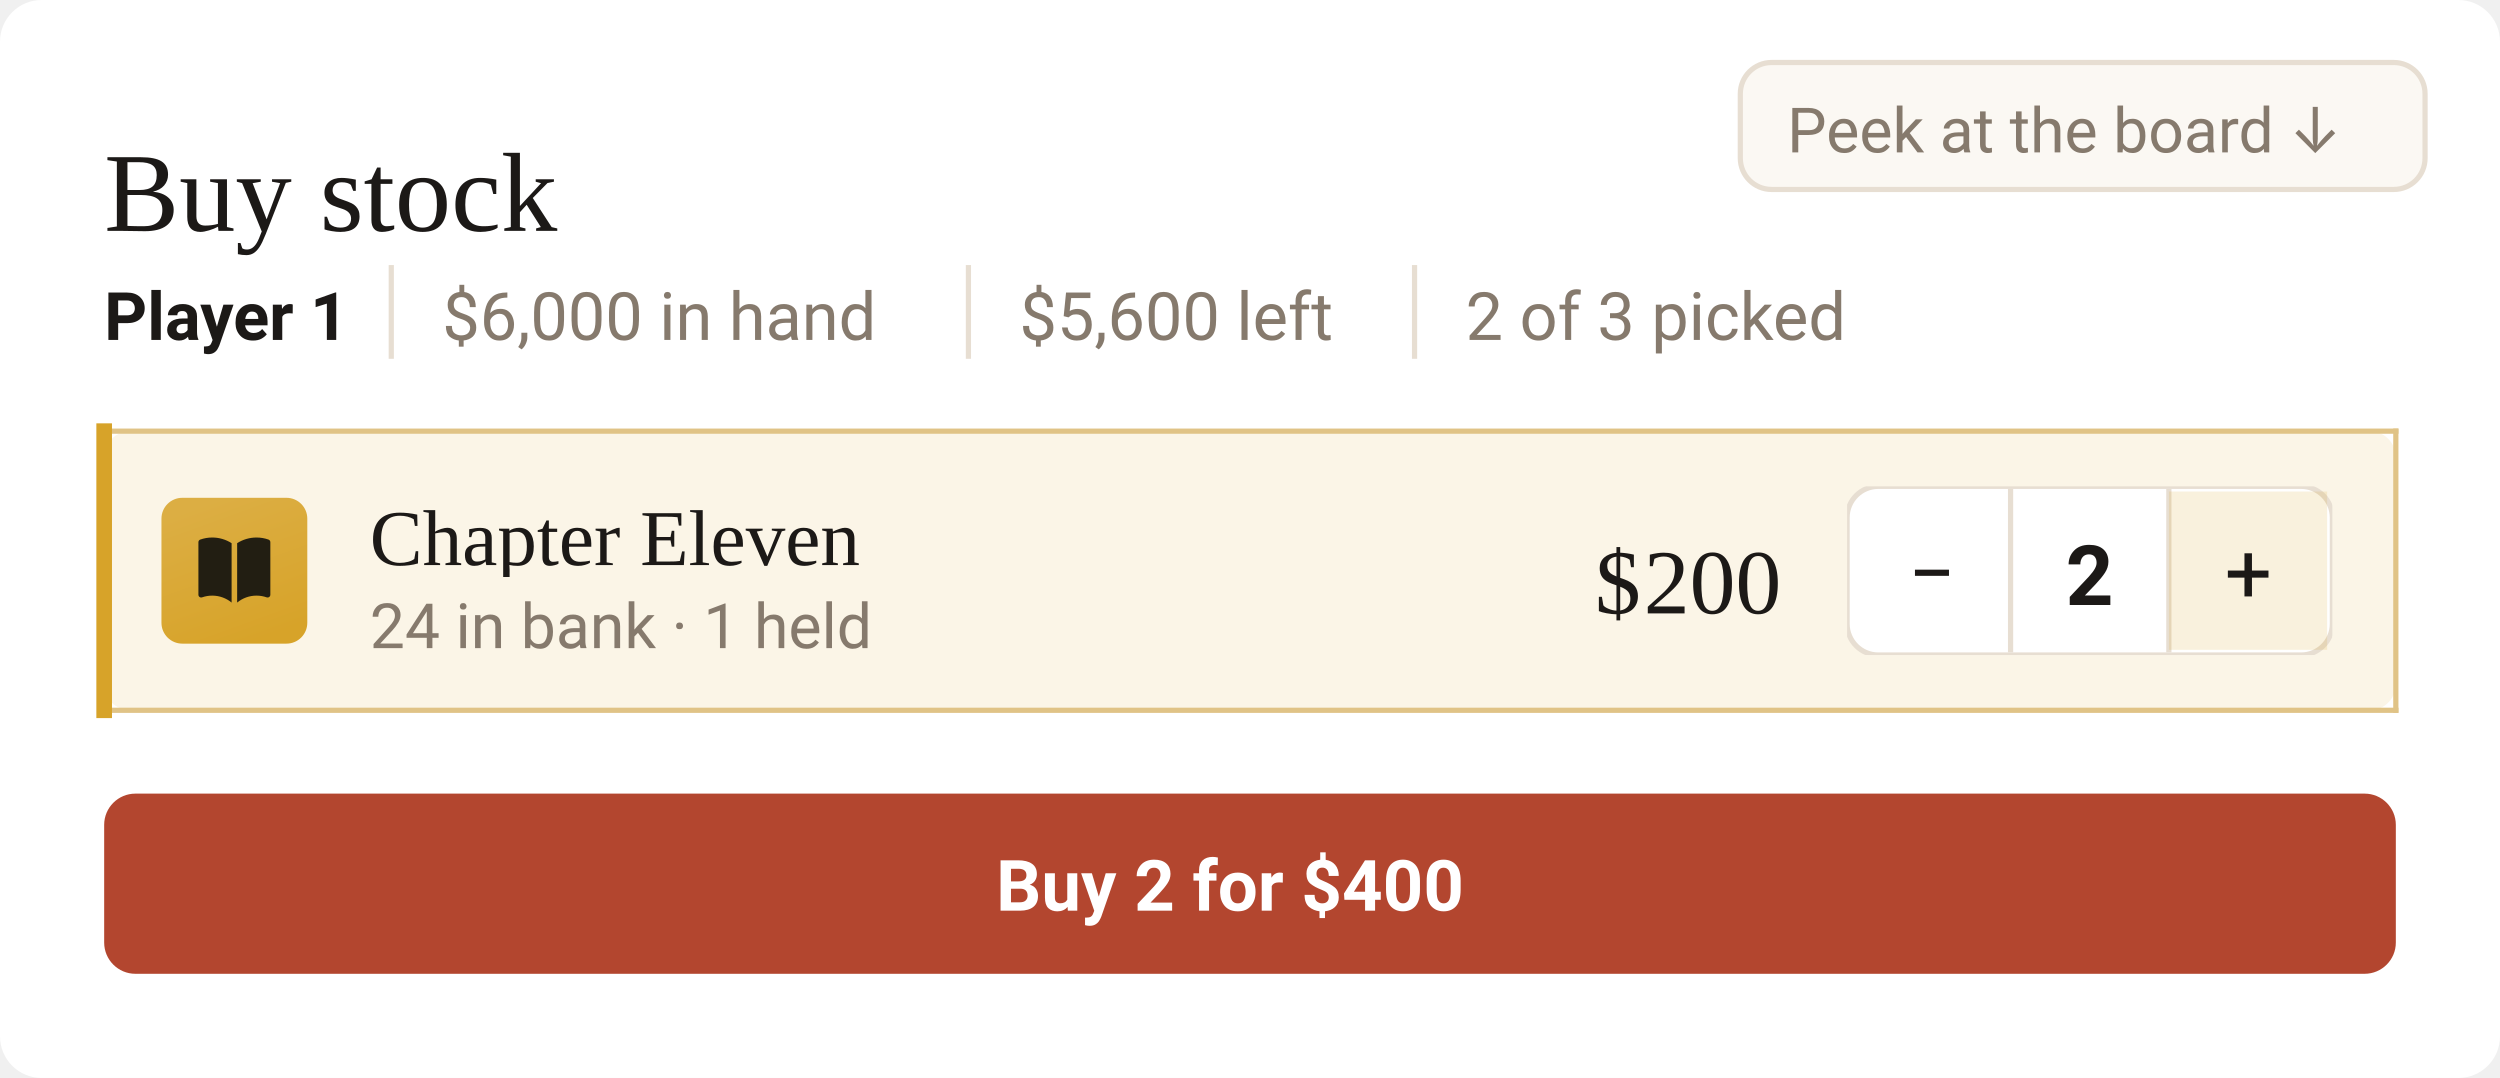
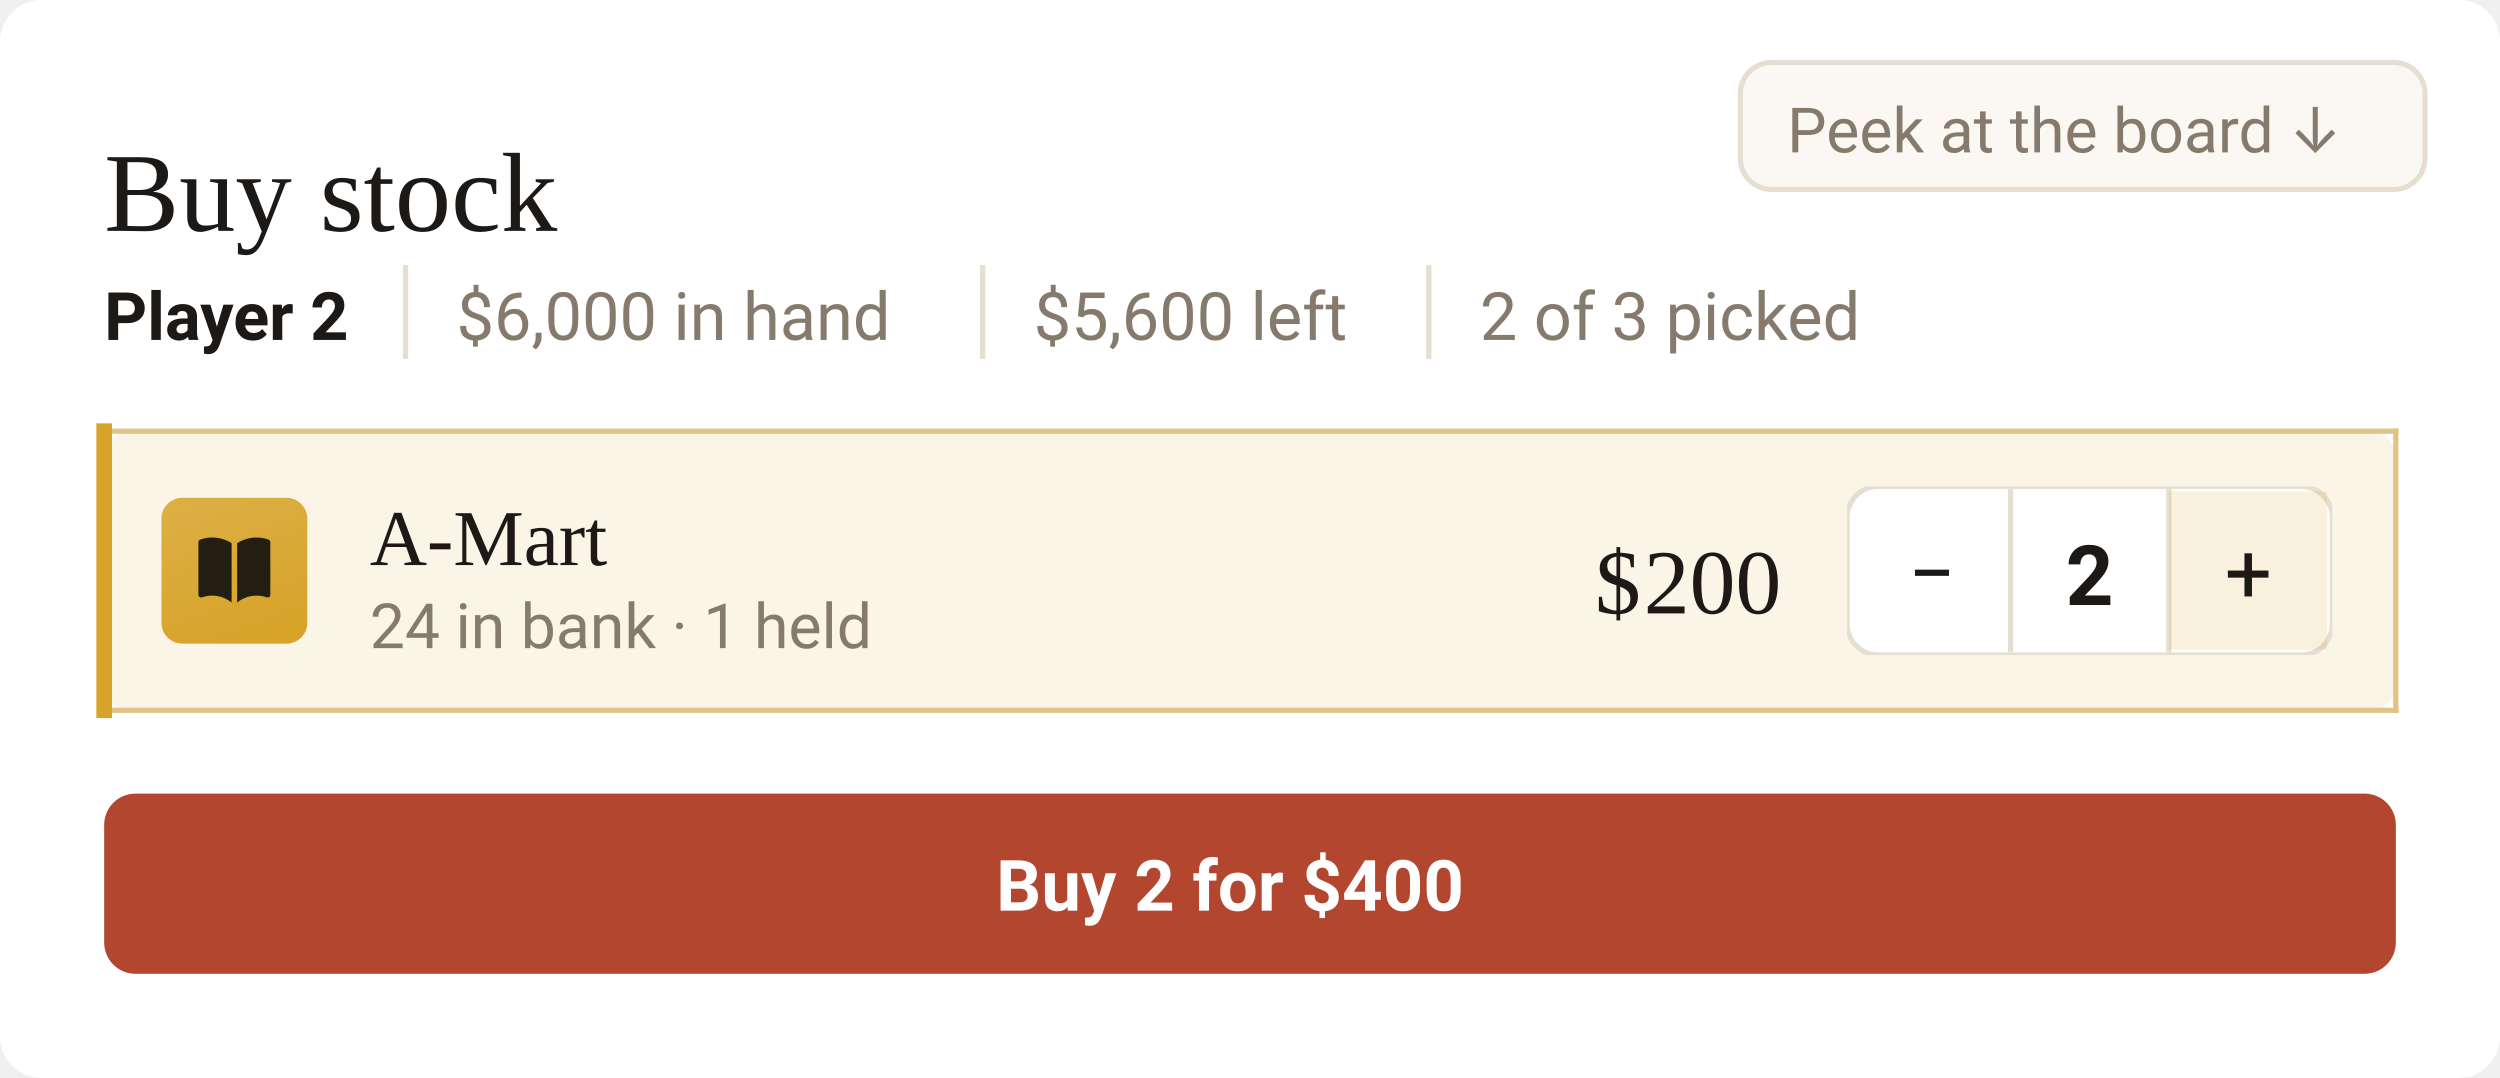
<svg xmlns="http://www.w3.org/2000/svg" data-stacking-context="true" aria-owns="radix-_r_9_" width="480" height="206.969" viewBox="480 346.516 480 206.969">
  <style />
  <g data-stacking-layer="rootBackgroundAndBorders" />
  <g data-stacking-layer="childStackingContextsWithNegativeStackLevels" />
  <g data-stacking-layer="inFlowNonInlineNonPositionedDescendants" />
  <g data-stacking-layer="nonPositionedFloats" />
  <g data-stacking-layer="inFlowInlineLevelNonPositionedDescendants" />
  <g data-stacking-layer="childStackingContextsWithStackLevelZeroAndPositionedDescendantsWithStackLevelZero" />
  <g data-stacking-layer="childStackingContextsWithPositiveStackLevels" />
  <g data-tag="div" id="radix-_r_9_" class="_content_4z2vp_15 _buyContent_4z2vp_32" data-z-index="auto" data-stacking-context="true" tabindex="-1" aria-labelledby="radix-_r_a_" role="dialog" aria-owns="radix-_r_a_ _minimizeButton_4z2vp_1681 div1">
    <g data-stacking-layer="rootBackgroundAndBorders">
      <rect width="480" height="206.969" x="480" y="346.516" fill="rgb(255, 255, 255)" rx="8" ry="8" />
    </g>
    <g data-tag="h2" id="radix-_r_a_" class="_srOnly_4z2vp_468" data-z-index="auto" data-stacking-context="true" role="heading" aria-level="2" mask="url(#mask-for-radix-_r_a_1)">
      <mask id="mask-for-radix-_r_a_1">
        <rect width="1" height="1" x="500" y="366.516" fill="#ffffff" />
      </mask>
      <text color="rgb(28, 25, 23)" dominant-baseline="text-after-edge" font-family="&quot;DM Sans&quot;, system-ui, -apple-system, &quot;Segoe UI&quot;, Roboto, sans-serif" font-size="16px" font-size-adjust="none" font-stretch="100%" font-style="normal" font-variant="normal" font-weight="700" direction="ltr" letter-spacing="normal" text-decoration="none" text-anchor="start" text-rendering="auto" unicode-bidi="isolate" word-spacing="0px" writing-mode="horizontal-tb" user-select="auto" fill="rgb(28, 25, 23)">
        <tspan xml:space="preserve" x="500" y="387.516" textLength="77.203" lengthAdjust="spacingAndGlyphs">Buy stock</tspan>
      </text>
    </g>
    <g data-tag="button" id="_minimizeButton_4z2vp_1681" class="_minimizeButton_4z2vp_168" data-z-index="auto" data-stacking-context="true" role="button" aria-labelledby="">
      <g data-stacking-layer="rootBackgroundAndBorders">
        <rect width="131.469" height="24.375" x="814.141" y="358.516" fill="rgb(251, 248, 243)" stroke="rgb(231, 222, 210)" stroke-width="1px" rx="6" ry="6" />
      </g>
      <text color="rgb(134, 122, 109)" dominant-baseline="text-after-edge" font-family="&quot;DM Sans&quot;, system-ui, -apple-system, &quot;Segoe UI&quot;, Roboto, sans-serif" font-size="12px" font-size-adjust="none" font-stretch="100%" font-style="normal" font-variant="normal" font-weight="400" direction="ltr" letter-spacing="normal" text-decoration="none" text-anchor="start" text-rendering="auto" unicode-bidi="normal" word-spacing="0px" writing-mode="horizontal-tb" user-select="auto" fill="rgb(134, 122, 109)">
        <tspan xml:space="preserve" x="823.141" y="378.703" textLength="113.469" lengthAdjust="spacingAndGlyphs">Peek at the board ↓</tspan>
      </text>
    </g>
    <g data-tag="div" id="div1" data-z-index="auto" data-stacking-context="true" aria-label="Buy stock" aria-owns="serif1 _buyPurse_4z2vp_2691 _buyList_4z2vp_3001 _button_l9f6n_11">
      <g data-tag="h2" id="serif1" class="serif _buyTitle_4z2vp_264" data-z-index="auto" data-stacking-context="true" role="heading" aria-level="2">
        <text color="rgb(28, 25, 23)" dominant-baseline="text-after-edge" font-family="&quot;DM Serif Display&quot;, Georgia, &quot;Times New Roman&quot;, serif" font-size="21.6px" font-size-adjust="none" font-stretch="100%" font-style="normal" font-variant="normal" font-weight="400" direction="ltr" letter-spacing="normal" text-decoration="none" text-anchor="start" text-rendering="auto" unicode-bidi="isolate" word-spacing="0px" writing-mode="horizontal-tb" user-select="auto" fill="rgb(28, 25, 23)">
          <tspan xml:space="preserve" x="500" y="395.516" textLength="92.672" lengthAdjust="spacingAndGlyphs">Buy stock</tspan>
        </text>
      </g>
      <g data-tag="p" id="_buyPurse_4z2vp_2691" class="_buyPurse_4z2vp_269" data-z-index="auto" data-stacking-context="true" aria-owns="_buyPurseWho_4z2vp_2791 tabnum1 tabnum2 tabnum3">
        <g data-tag="span" id="_buyPurseWho_4z2vp_2791" class="_buyPurseWho_4z2vp_279" data-z-index="auto" data-stacking-context="true">
          <text color="rgb(28, 25, 23)" dominant-baseline="text-after-edge" font-family="&quot;DM Sans&quot;, system-ui, -apple-system, &quot;Segoe UI&quot;, Roboto, sans-serif" font-size="12.8px" font-size-adjust="none" font-stretch="100%" font-style="normal" font-variant="normal" font-weight="600" direction="ltr" letter-spacing="normal" text-decoration="none" text-anchor="start" text-rendering="auto" unicode-bidi="normal" word-spacing="0px" writing-mode="horizontal-tb" user-select="auto" fill="rgb(28, 25, 23)">
-             <tspan xml:space="preserve" x="500" y="414.906" textLength="46.328" lengthAdjust="spacingAndGlyphs">Player 1</tspan>
+             <tspan xml:space="preserve" x="500" y="414.906" textLength="49.062" lengthAdjust="spacingAndGlyphs">Player 2</tspan>
          </text>
        </g>
        <g data-tag="span" id="tabnum1" class="tabnum _buyPurseCash_4z2vp_286" data-z-index="auto" data-stacking-context="true">
          <g data-stacking-layer="rootBackgroundAndBorders">
-             <line stroke-linecap="square" stroke="rgb(231, 222, 210)" stroke-width="1px" x1="555.125" x2="555.125" y1="397.906" y2="414.906" />
+             <line stroke-linecap="square" stroke="rgb(231, 222, 210)" stroke-width="1px" x1="557.859" x2="557.859" y1="397.906" y2="414.906" />
          </g>
          <text color="rgb(134, 122, 109)" dominant-baseline="text-after-edge" font-family="&quot;DM Sans&quot;, system-ui, -apple-system, &quot;Segoe UI&quot;, Roboto, sans-serif" font-size="12.8px" font-size-adjust="none" font-stretch="100%" font-style="normal" font-variant="tabular-nums" font-weight="400" direction="ltr" letter-spacing="normal" text-decoration="none" text-anchor="start" text-rendering="auto" unicode-bidi="normal" word-spacing="0px" writing-mode="horizontal-tb" user-select="auto" fill="rgb(134, 122, 109)">
-             <tspan xml:space="preserve" x="564.922" y="414.906" textLength="92.219" lengthAdjust="spacingAndGlyphs">$6,000 in hand</tspan>
+             <tspan xml:space="preserve" x="567.656" y="414.906" textLength="92.219" lengthAdjust="spacingAndGlyphs">$6,000 in hand</tspan>
          </text>
        </g>
        <g data-tag="span" id="tabnum2" class="tabnum _buyPurseLeft_4z2vp_287 " data-z-index="auto" data-stacking-context="true">
          <g data-stacking-layer="rootBackgroundAndBorders">
-             <line stroke-linecap="square" stroke="rgb(231, 222, 210)" stroke-width="1px" x1="665.938" x2="665.938" y1="397.906" y2="414.906" />
+             <line stroke-linecap="square" stroke="rgb(231, 222, 210)" stroke-width="1px" x1="668.672" x2="668.672" y1="397.906" y2="414.906" />
          </g>
          <text color="rgb(134, 122, 109)" dominant-baseline="text-after-edge" font-family="&quot;DM Sans&quot;, system-ui, -apple-system, &quot;Segoe UI&quot;, Roboto, sans-serif" font-size="12.8px" font-size-adjust="none" font-stretch="100%" font-style="normal" font-variant="tabular-nums" font-weight="400" direction="ltr" letter-spacing="normal" text-decoration="none" text-anchor="start" text-rendering="auto" unicode-bidi="normal" word-spacing="0px" writing-mode="horizontal-tb" user-select="auto" fill="rgb(134, 122, 109)">
-             <tspan xml:space="preserve" x="675.734" y="414.906" textLength="67.062" lengthAdjust="spacingAndGlyphs">$5,600 left</tspan>
+             <tspan xml:space="preserve" x="678.469" y="414.906" textLength="67.062" lengthAdjust="spacingAndGlyphs">$5,600 left</tspan>
          </text>
        </g>
        <g data-tag="span" id="tabnum3" class="tabnum _buyPursePicked_4z2vp_288" data-z-index="auto" data-stacking-context="true">
          <g data-stacking-layer="rootBackgroundAndBorders">
-             <line stroke-linecap="square" stroke="rgb(231, 222, 210)" stroke-width="1px" x1="751.594" x2="751.594" y1="397.906" y2="414.906" />
+             <line stroke-linecap="square" stroke="rgb(231, 222, 210)" stroke-width="1px" x1="754.328" x2="754.328" y1="397.906" y2="414.906" />
          </g>
          <text color="rgb(134, 122, 109)" dominant-baseline="text-after-edge" font-family="&quot;DM Sans&quot;, system-ui, -apple-system, &quot;Segoe UI&quot;, Roboto, sans-serif" font-size="12.8px" font-size-adjust="none" font-stretch="100%" font-style="normal" font-variant="tabular-nums" font-weight="400" direction="ltr" letter-spacing="normal" text-decoration="none" text-anchor="start" text-rendering="auto" unicode-bidi="normal" word-spacing="0px" writing-mode="horizontal-tb" user-select="auto" fill="rgb(134, 122, 109)">
-             <tspan xml:space="preserve" x="761.391" y="414.906" textLength="77.562" lengthAdjust="spacingAndGlyphs">2 of 3 picked</tspan>
+             <tspan xml:space="preserve" x="764.125" y="414.906" textLength="77.562" lengthAdjust="spacingAndGlyphs">2 of 3 picked</tspan>
          </text>
        </g>
      </g>
      <g data-tag="div" id="_buyList_4z2vp_3001" class="_buyList_4z2vp_300" data-z-index="auto" data-stacking-context="true" aria-owns="_buyRow_4z2vp_3061">
        <g data-tag="div" id="_buyRow_4z2vp_3061" class="_buyRow_4z2vp_306 _buyRowPicked_4z2vp_322" data-z-index="auto" data-stacking-context="true" aria-owns="_buyChip_4z2vp_2541 _buyName_4z2vp_3371 serif2 _buyStepper_4z2vp_3831">
          <g data-stacking-layer="rootBackgroundAndBorders">
            <rect width="440" height="53.594" x="500" y="429.297" fill="rgba(251,245,231,1)" rx="5" ry="5" />
            <line stroke-linecap="square" stroke="rgba(224,195,134,1)" stroke-width="1px" x1="500" x2="940" y1="429.297" y2="429.297" />
            <line stroke-linecap="square" stroke="rgba(224,195,134,1)" stroke-width="1px" x1="500" x2="940" y1="482.891" y2="482.891" />
            <line stroke-linecap="square" stroke="rgba(224,195,134,1)" stroke-width="1px" x1="940" x2="940" y1="429.297" y2="482.891" />
            <line stroke-linecap="square" stroke="rgb(215, 163, 41)" stroke-width="3px" x1="500" x2="500" y1="429.297" y2="482.891" />
          </g>
          <g data-tag="span" id="_buyChip_4z2vp_2541" class="_buyChip_4z2vp_254" data-z-index="auto" data-stacking-context="true" aria-owns="svg1">
            <g data-stacking-layer="rootBackgroundAndBorders">
              <linearGradient x1="33%" y1="3%" x2="67%" y2="97%" id="linear-gradient1">
                <stop offset="0%" stop-color="rgb(220,174,67)" stop-opacity="1" />
                <stop offset="100%" stop-color="rgb(215,163,41)" stop-opacity="1" />
              </linearGradient>
              <rect width="28" height="28" x="511" y="442.094" fill="url(#linear-gradient1)" rx="4" ry="4" />
            </g>
            <g data-tag="svg" id="svg1" data-z-index="auto" data-stacking-context="true" aria-hidden="true" mask="url(#mask-for-svg11)">
              <g data-stacking-layer="rootBackgroundAndBorders" />
              <g data-stacking-layer="childStackingContextsWithNegativeStackLevels" />
              <g data-stacking-layer="inFlowNonInlineNonPositionedDescendants" />
              <g data-stacking-layer="nonPositionedFloats" />
              <g data-stacking-layer="inFlowInlineLevelNonPositionedDescendants" />
              <g data-stacking-layer="childStackingContextsWithStackLevelZeroAndPositionedDescendantsWithStackLevelZero" />
              <g data-stacking-layer="childStackingContextsWithPositiveStackLevels" />
              <mask id="mask-for-svg11">
                <rect width="17" height="17" x="516.5" y="447.594" fill="#ffffff" />
              </mask>
              <g class="svg-content" data-view-box="0 0 24 24" data-width="17" data-height="17" transform="matrix(0.708333 0 0 0.708333 516.5 447.594)">
                <path d="M11.25 4.533A9.707 9.707 0 0 0 6 3a9.735 9.735 0 0 0-3.25.555.75.75 0 0 0-.5.707v14.25a.75.75 0 0 0 1 .707A8.237 8.237 0 0 1 6 18.75c1.995 0 3.823.707 5.25 1.886V4.533ZM12.75 20.636A8.214 8.214 0 0 1 18 18.75c.966 0 1.89.166 2.75.47a.75.75 0 0 0 1-.708V4.262a.75.75 0 0 0-.5-.707A9.735 9.735 0 0 0 18 3a9.707 9.707 0 0 0-5.25 1.533v16.103Z" color="rgb(34, 30, 18)" fill="rgb(34, 30, 18)" stroke="none" />
              </g>
            </g>
          </g>
          <g data-tag="span" id="_buyName_4z2vp_3371" class="_buyName_4z2vp_337" data-z-index="auto" data-stacking-context="true" aria-owns="_viewport_p71do_21 tabnum4">
            <g data-tag="span" id="_viewport_p71do_21" class="_viewport_p71do_2 serif _buyNameText_4z2vp_360" data-z-index="auto" data-stacking-context="true" mask="url(#mask-for-_viewport_p71do_211)" aria-owns="_inner_p71do_81">
              <mask id="mask-for-_viewport_p71do_211">
                <rect width="222.547" height="19" x="551" y="438.297" fill="#ffffff" />
              </mask>
              <g data-tag="span" id="_inner_p71do_81" class="_inner_p71do_8" data-z-index="auto" data-stacking-context="true">
                <text color="rgb(28, 25, 23)" dominant-baseline="text-after-edge" font-family="&quot;DM Serif Display&quot;, Georgia, &quot;Times New Roman&quot;, serif" font-size="15.2px" font-size-adjust="none" font-stretch="100%" font-style="normal" font-variant="normal" font-weight="400" direction="ltr" letter-spacing="normal" text-decoration="none" text-anchor="start" text-rendering="auto" unicode-bidi="normal" word-spacing="0px" writing-mode="horizontal-tb" user-select="auto" fill="rgb(28, 25, 23)">
-                   <tspan xml:space="preserve" x="551" y="458.297" textLength="101.859" lengthAdjust="spacingAndGlyphs">Chapter Eleven</tspan>
+                   <tspan xml:space="preserve" x="551" y="458.297" textLength="46.266" lengthAdjust="spacingAndGlyphs">A-Mart</tspan>
                </text>
              </g>
            </g>
            <g data-tag="span" id="tabnum4" class="tabnum _buyFloat_4z2vp_365" data-z-index="auto" data-stacking-context="true">
              <text color="rgb(134, 122, 109)" dominant-baseline="text-after-edge" font-family="&quot;DM Sans&quot;, system-ui, -apple-system, &quot;Segoe UI&quot;, Roboto, sans-serif" font-size="12px" font-size-adjust="none" font-stretch="100%" font-style="normal" font-variant="tabular-nums" font-weight="400" direction="ltr" letter-spacing="normal" text-decoration="none" text-anchor="start" text-rendering="auto" unicode-bidi="normal" word-spacing="0px" writing-mode="horizontal-tb" user-select="auto" fill="rgb(134, 122, 109)">
                <tspan xml:space="preserve" x="551" y="473.891" textLength="98.281" lengthAdjust="spacingAndGlyphs">24 in bank · 1 held</tspan>
              </text>
            </g>
          </g>
          <g data-tag="span" id="serif2" class="serif tabnum _buyPrice_4z2vp_376" data-z-index="auto" data-stacking-context="true">
            <text color="rgb(28, 25, 23)" dominant-baseline="text-after-edge" font-family="&quot;DM Serif Display&quot;, Georgia, &quot;Times New Roman&quot;, serif" font-size="17.6px" font-size-adjust="none" font-stretch="100%" font-style="normal" font-variant="tabular-nums" font-weight="400" direction="ltr" letter-spacing="normal" text-decoration="none" text-anchor="start" text-rendering="auto" unicode-bidi="normal" word-spacing="0px" writing-mode="horizontal-tb" user-select="auto" fill="rgb(28, 25, 23)">
              <tspan xml:space="preserve" x="786.234" y="468.094" textLength="9.375" lengthAdjust="spacingAndGlyphs">$</tspan>
            </text>
            <text color="rgb(28, 25, 23)" dominant-baseline="text-after-edge" font-family="&quot;DM Serif Display&quot;, Georgia, &quot;Times New Roman&quot;, serif" font-size="17.6px" font-size-adjust="none" font-stretch="100%" font-style="normal" font-variant="tabular-nums" font-weight="400" direction="ltr" letter-spacing="normal" text-decoration="none" text-anchor="start" text-rendering="auto" unicode-bidi="normal" word-spacing="0px" writing-mode="horizontal-tb" user-select="auto" fill="rgb(28, 25, 23)">
              <tspan xml:space="preserve" x="795.609" y="468.094" textLength="27.031" lengthAdjust="spacingAndGlyphs">200</tspan>
            </text>
          </g>
          <g data-tag="span" id="_buyStepper_4z2vp_3831" class="_buyStepper_4z2vp_383" data-z-index="auto" data-stacking-context="true" mask="url(#mask-for-_buyStepper_4z2vp_38311)" aria-owns="_buyStep_4z2vp_3831 tabnum5 _buyStep_4z2vp_3832">
            <g data-stacking-layer="rootBackgroundAndBorders">
              <rect width="93.172" height="32.391" x="834.641" y="439.891" fill="rgb(255, 255, 255)" stroke="rgb(231, 222, 210)" stroke-width="1px" rx="6" ry="6" />
            </g>
            <mask id="mask-for-_buyStepper_4z2vp_38311">
              <rect width="93.172" height="32.391" x="834.641" y="439.891" fill="#ffffff" />
            </mask>
-             <g data-tag="button" id="_buyStep_4z2vp_3831" class="_buyStep_4z2vp_383" data-z-index="auto" data-stacking-context="true" role="button" aria-labelledby="" aria-label="one fewer Chapter Eleven share">
+             <g data-tag="button" id="_buyStep_4z2vp_3831" class="_buyStep_4z2vp_383" data-z-index="auto" data-stacking-context="true" role="button" aria-labelledby="" aria-label="one fewer A-Mart share">
              <text color="rgb(28, 25, 23)" dominant-baseline="text-after-edge" font-family="&quot;DM Sans&quot;, system-ui, -apple-system, &quot;Segoe UI&quot;, Roboto, sans-serif" font-size="16px" font-size-adjust="none" font-stretch="100%" font-style="normal" font-variant="normal" font-weight="400" direction="ltr" letter-spacing="normal" text-decoration="none" text-anchor="start" text-rendering="auto" unicode-bidi="normal" word-spacing="0px" writing-mode="horizontal-tb" user-select="auto" fill="rgb(28, 25, 23)">
                <tspan xml:space="preserve" x="846.359" y="466.078" textLength="8.953" lengthAdjust="spacingAndGlyphs">−</tspan>
              </text>
            </g>
-             <g data-tag="output" id="tabnum5" class="tabnum _buyQty_4z2vp_414" data-z-index="auto" data-stacking-context="true" aria-labelledby="" aria-label="Chapter Eleven shares to buy">
+             <g data-tag="output" id="tabnum5" class="tabnum _buyQty_4z2vp_414" data-z-index="auto" data-stacking-context="true" aria-labelledby="" aria-label="A-Mart shares to buy">
              <g data-stacking-layer="rootBackgroundAndBorders">
                <line stroke-linecap="square" stroke="rgb(231, 222, 210)" stroke-width="1px" x1="896.422" x2="896.422" y1="440.891" y2="471.281" />
                <line stroke-linecap="square" stroke="rgb(231, 222, 210)" stroke-width="1px" x1="866.031" x2="866.031" y1="440.891" y2="471.281" />
              </g>
              <text color="rgb(28, 25, 23)" dominant-baseline="text-after-edge" font-family="&quot;DM Sans&quot;, system-ui, -apple-system, &quot;Segoe UI&quot;, Roboto, sans-serif" font-size="16px" font-size-adjust="none" font-stretch="100%" font-style="normal" font-variant="tabular-nums" font-weight="600" direction="ltr" letter-spacing="normal" text-decoration="none" text-anchor="start" text-rendering="auto" unicode-bidi="isolate" word-spacing="0px" writing-mode="horizontal-tb" user-select="auto" fill="rgb(28, 25, 23)">
                <tspan xml:space="preserve" x="876.609" y="466.578" textLength="9.234" lengthAdjust="spacingAndGlyphs">2</tspan>
              </text>
            </g>
-             <g data-tag="button" id="_buyStep_4z2vp_3832" class="_buyStep_4z2vp_383" data-z-index="auto" data-stacking-context="true" role="button" aria-labelledby="" aria-label="one more Chapter Eleven share">
+             <g data-tag="button" id="_buyStep_4z2vp_3832" class="_buyStep_4z2vp_383" data-z-index="auto" data-stacking-context="true" role="button" aria-labelledby="" aria-label="one more A-Mart share">
              <g data-stacking-layer="rootBackgroundAndBorders">
                <rect width="30.391" height="30.391" x="896.422" y="440.891" fill="rgba(215,163,41,0.16)" />
              </g>
              <text color="rgb(28, 25, 23)" dominant-baseline="text-after-edge" font-family="&quot;DM Sans&quot;, system-ui, -apple-system, &quot;Segoe UI&quot;, Roboto, sans-serif" font-size="16px" font-size-adjust="none" font-stretch="100%" font-style="normal" font-variant="normal" font-weight="400" direction="ltr" letter-spacing="normal" text-decoration="none" text-anchor="start" text-rendering="auto" unicode-bidi="normal" word-spacing="0px" writing-mode="horizontal-tb" user-select="auto" fill="rgb(28, 25, 23)">
                <tspan xml:space="preserve" x="907.141" y="466.078" textLength="8.953" lengthAdjust="spacingAndGlyphs">+</tspan>
              </text>
            </g>
          </g>
        </g>
      </g>
      <g data-tag="button" id="_button_l9f6n_11" class="_button_l9f6n_1 _primary_l9f6n_20 _buyConfirm_4z2vp_426" data-z-index="auto" data-stacking-context="true" role="button" aria-labelledby="">
        <g data-stacking-layer="rootBackgroundAndBorders">
          <rect width="440" height="34.594" x="500" y="498.891" fill="rgb(179, 70, 47)" rx="6" ry="6" />
        </g>
        <text color="rgb(255, 255, 255)" dominant-baseline="text-after-edge" font-family="&quot;DM Sans&quot;, system-ui, -apple-system, &quot;Segoe UI&quot;, Roboto, sans-serif" font-size="13.6px" font-size-adjust="none" font-stretch="100%" font-style="normal" font-variant="normal" font-weight="600" direction="ltr" letter-spacing="normal" text-decoration="none" text-anchor="start" text-rendering="auto" unicode-bidi="normal" word-spacing="0px" writing-mode="horizontal-tb" user-select="auto" fill="rgb(255, 255, 255)">
          <tspan xml:space="preserve" x="671.25" y="524.688" textLength="97.5" lengthAdjust="spacingAndGlyphs">Buy 2 for $400</tspan>
        </text>
      </g>
    </g>
  </g>
</svg>
